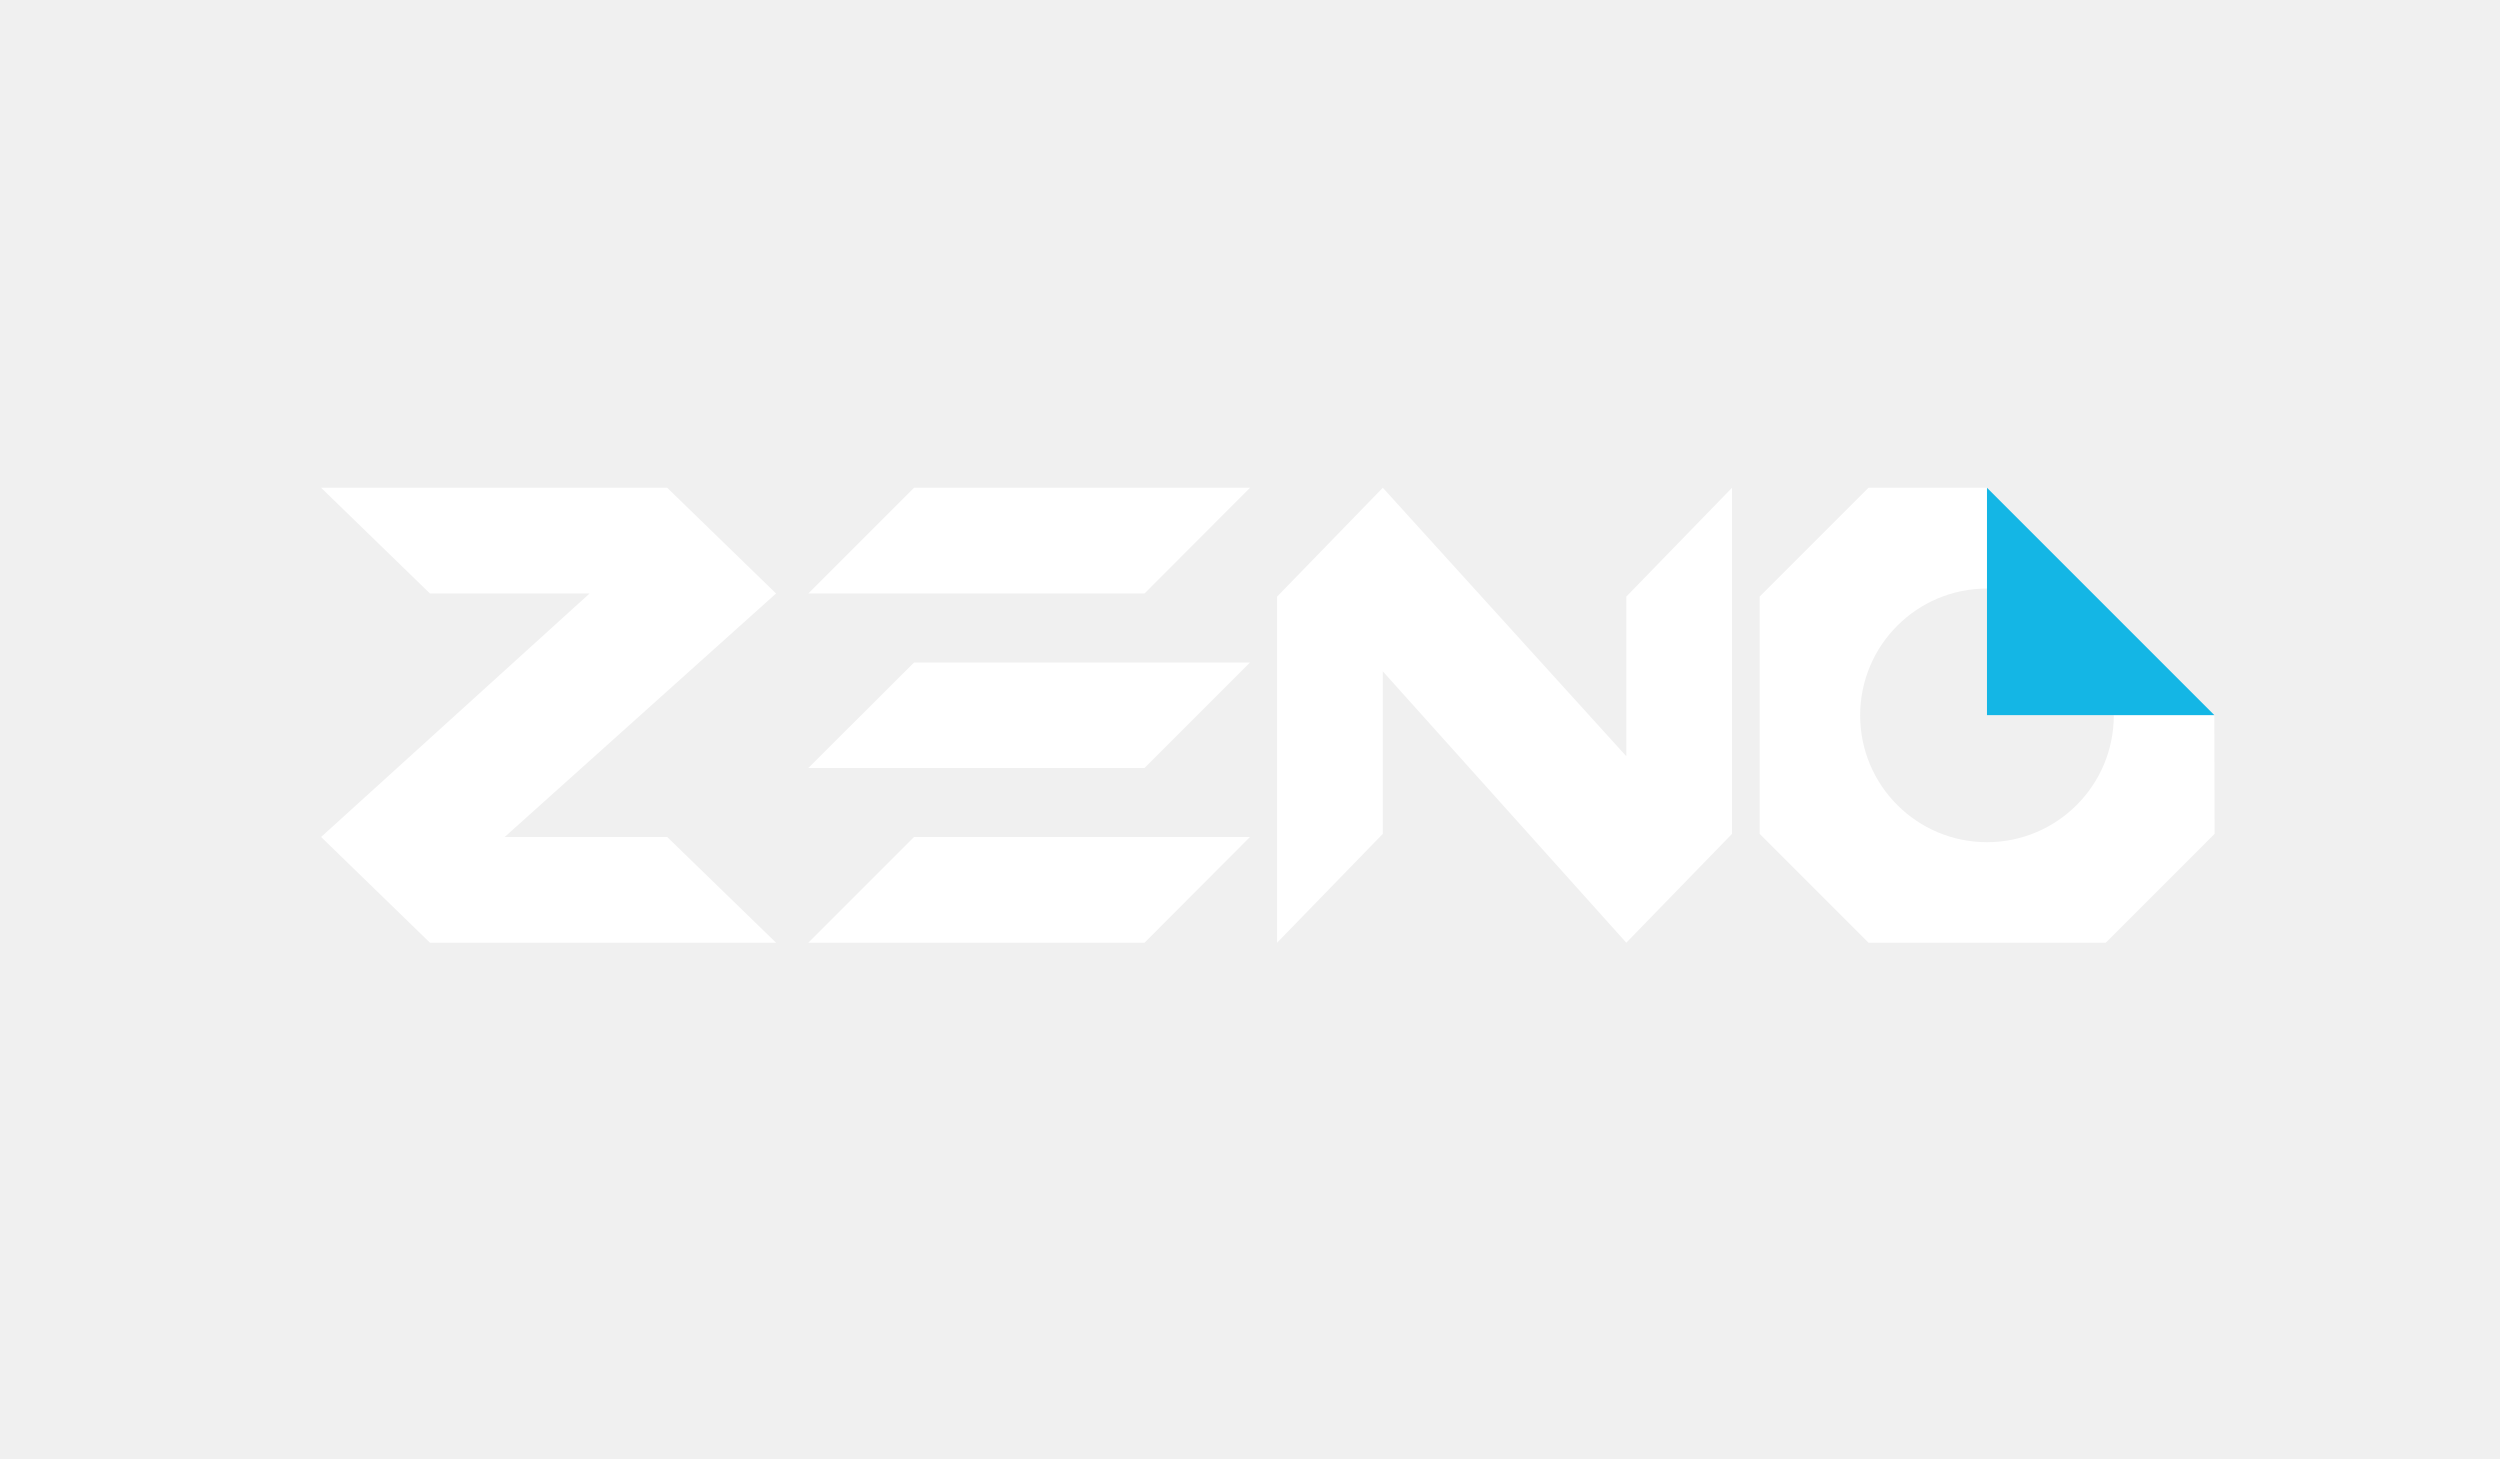
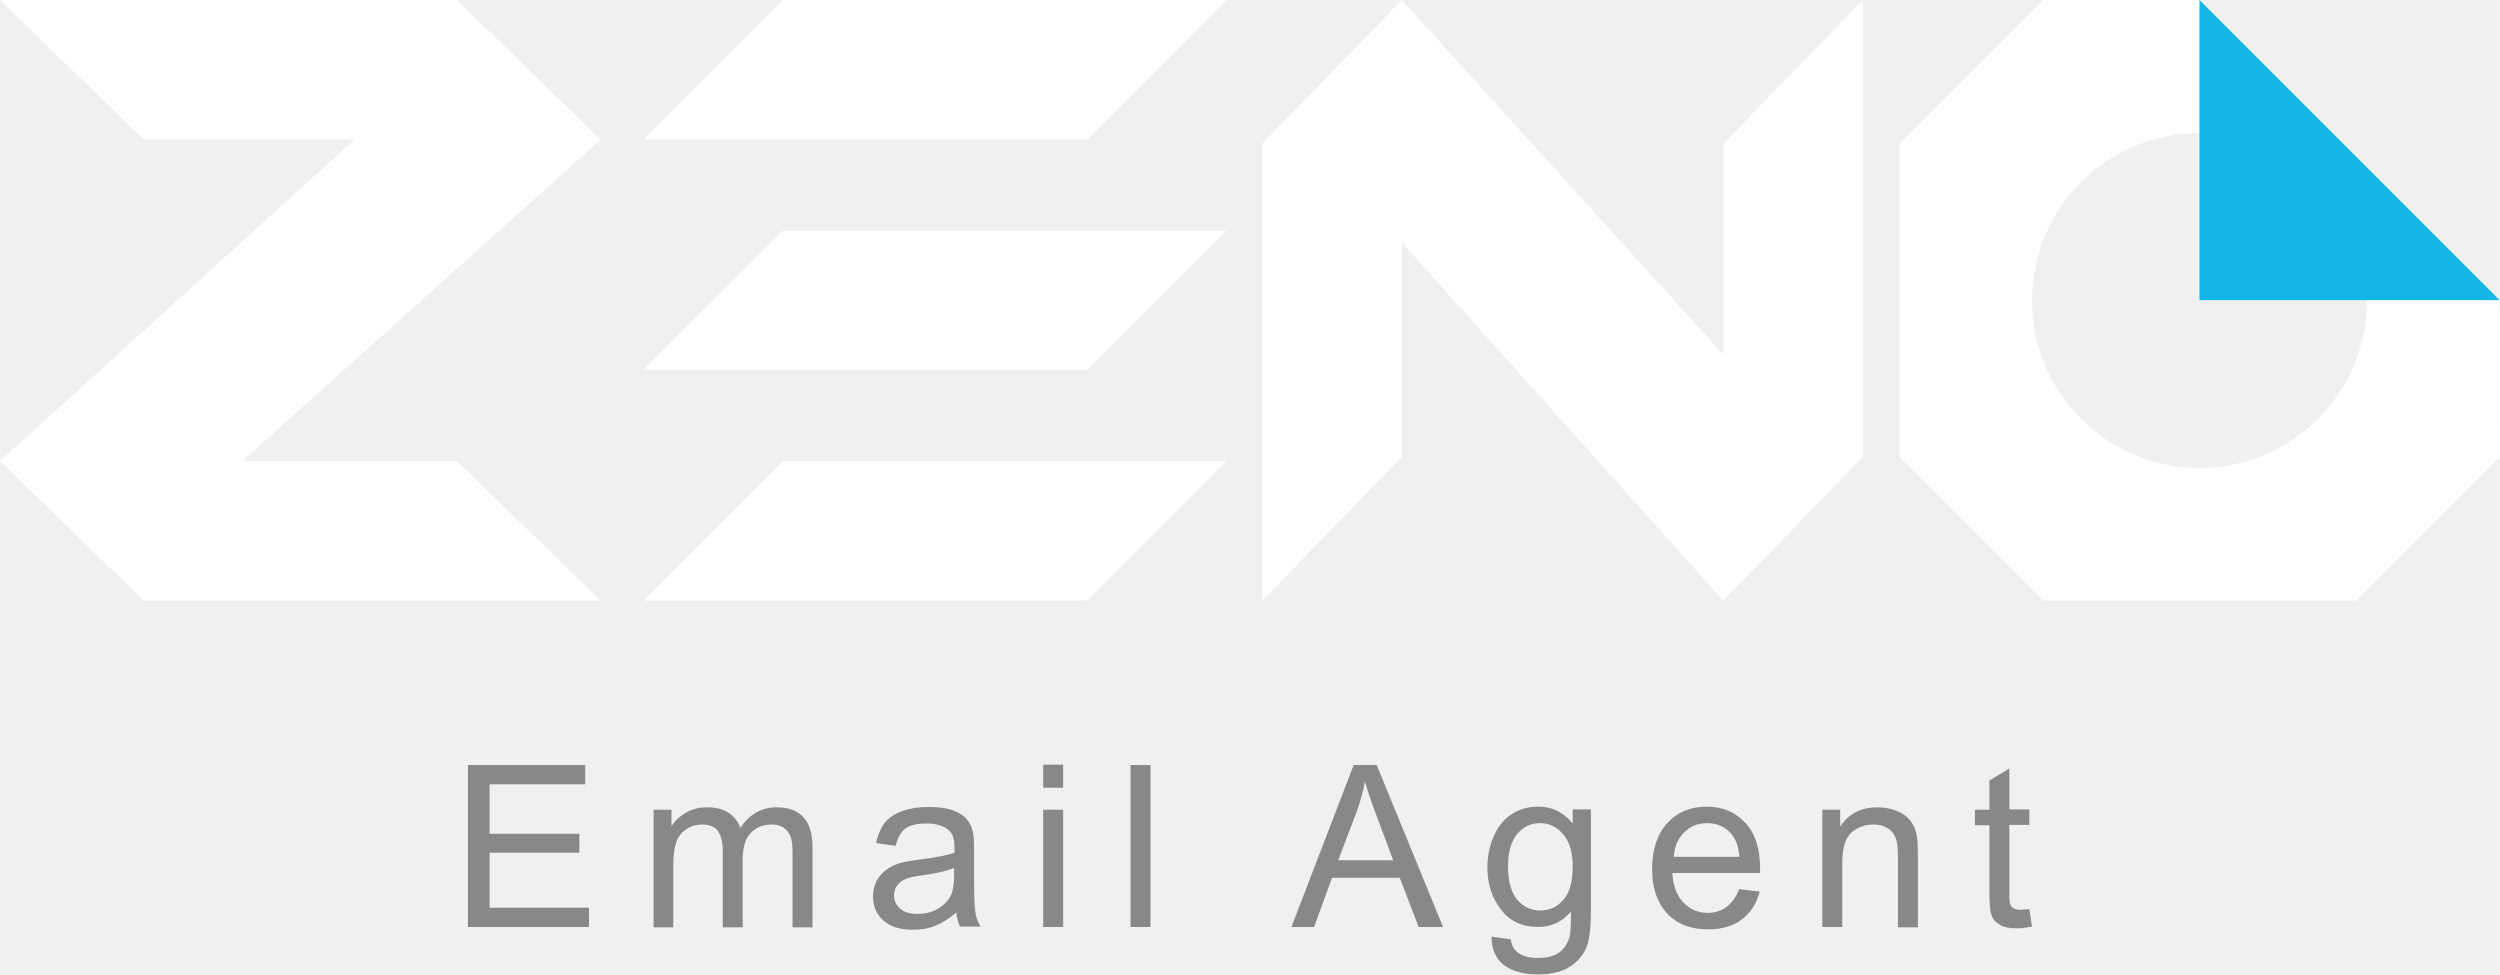
- <svg xmlns="http://www.w3.org/2000/svg" version="1.1" id="Layer_1" x="0px" y="0px" viewBox="0 0 960 560" style="enable-background:new 0 0 960 560;" xml:space="preserve">
+ <svg xmlns="http://www.w3.org/2000/svg" version="1.1" id="Layer_1" x="0px" y="0px" viewBox="0 0 727.1 283.4" style="enable-background:new 0 0 727.1 283.4;" xml:space="preserve">
  <style type="text/css">
	.st0{fill:#FFFFFF;}
	.st1{fill:#14B6E5;}
+ 	.st2{enable-background:new    ;}
+ 	.st3{fill:#888888;}
</style>
-   <polygon id="XMLID_48_" class="st0" points="351,187.3 310.4,227.9 439.5,227.9 480,187.3 " />
-   <polygon id="XMLID_47_" class="st0" points="351,254.4 310.4,294.9 439.5,294.9 480,254.4 " />
-   <polygon id="XMLID_46_" class="st0" points="351,321.4 310.4,362 439.5,362 480,321.4 " />
-   <polygon class="st0" points="665.1,320.2 665.1,187.3 624.5,229.1 624.5,290.4 531,187.3 490.4,229.1 490.4,362 531,320.2   531,257.8 624.5,362 " />
-   <polygon class="st0" points="193.8,321.4 298,227.9 256.2,187.3 123.3,187.3 165.1,227.9 226.4,227.9 123.3,321.4 165.1,362   298,362 256.2,321.4 " />
-   <path class="st0" d="M850.3,274.6l-38.6,0c0,0,0,0.1,0,0.1c0,26.9-21.8,48.7-48.7,48.7c-26.9,0-48.7-21.8-48.7-48.7  c0-26.9,21.8-48.7,48.7-48.7v-38.7l0,0h-41.8h-3.7l-41.8,41.8h0l0,0v79.5v11.6l41.8,41.8h0H741h67.6l0,0v0l41.8-41.8v-3.7  L850.3,274.6L850.3,274.6z" />
-   <polygon class="st1" points="815.4,239.7 763,187.3 763,226 763,274.6 811.7,274.6 850.3,274.6 " />
+   <g>
+     <g>
+       <polygon id="XMLID_48_" class="st0" points="227.7,0 187.1,40.6 316.2,40.6 356.7,0   " />
+       <polygon id="XMLID_47_" class="st0" points="227.7,67.1 187.1,107.6 316.2,107.6 356.7,67.1   " />
+       <polygon id="XMLID_46_" class="st0" points="227.7,134.1 187.1,174.7 316.2,174.7 356.7,134.1   " />
+       <polygon class="st0" points="541.8,132.9 541.8,0 501.2,41.8 501.2,103.1 407.7,0 367.1,41.8 367.1,174.7 407.7,132.9 407.7,70.5     501.2,174.7   " />
+       <polygon class="st0" points="70.5,134.1 174.7,40.6 132.9,0 0,0 41.8,40.6 103.1,40.6 0,134.1 41.8,174.7 174.7,174.7     132.9,134.1   " />
+       <path class="st0" d="M727,87.3h-38.6v0.1c0,26.9-21.8,48.7-48.7,48.7S591,114.3,591,87.4s21.8-48.7,48.7-48.7V0l0,0h-41.8h-3.7    l-41.8,41.8l0,0l0,0v79.5v11.6l41.8,41.8l0,0h23.5h67.6l0,0l0,0l41.8-41.8v-3.7L727,87.3L727,87.3z" />
+       <polygon class="st1" points="692.1,52.4 639.7,0 639.7,38.7 639.7,87.3 688.4,87.3 727,87.3   " />
+     </g>
+     <g class="st2">
+       <path class="st3" d="M136.1,269.6v-47.1h34.1v5.6h-27.8v14.4h26.1v5.5h-26.1v16h28.9v5.6H136.1z" />
+       <path class="st3" d="M190.1,269.6v-34.1h5.2v4.8c1.1-1.7,2.5-3,4.3-4c1.8-1,3.8-1.5,6.1-1.5c2.5,0,4.6,0.5,6.2,1.6    c1.6,1.1,2.8,2.5,3.4,4.4c2.7-4,6.2-6,10.5-6c3.4,0,6,0.9,7.8,2.8c1.8,1.9,2.7,4.8,2.7,8.7v23.4h-5.8v-21.5c0-2.3-0.2-4-0.6-5    c-0.4-1-1.1-1.8-2-2.5c-1-0.6-2.1-0.9-3.5-0.9c-2.4,0-4.4,0.8-6,2.4c-1.6,1.6-2.4,4.2-2.4,7.7v19.8h-5.8v-22.2    c0-2.6-0.5-4.5-1.4-5.8c-0.9-1.3-2.5-1.9-4.6-1.9c-1.6,0-3.1,0.4-4.5,1.3s-2.4,2.1-3,3.8c-0.6,1.7-0.9,4-0.9,7.1v17.7H190.1z" />
+       <path class="st3" d="M278.1,265.4c-2.1,1.8-4.2,3.1-6.2,3.9c-2,0.8-4.1,1.1-6.4,1.1c-3.8,0-6.6-0.9-8.6-2.7c-2-1.8-3-4.2-3-7    c0-1.7,0.4-3.2,1.1-4.6c0.8-1.4,1.8-2.5,3-3.3c1.2-0.8,2.6-1.5,4.2-1.9c1.1-0.3,2.8-0.6,5.1-0.9c4.7-0.6,8.1-1.2,10.3-2    c0-0.8,0-1.3,0-1.5c0-2.4-0.5-4-1.6-5c-1.5-1.3-3.7-2-6.6-2c-2.7,0-4.7,0.5-6,1.4c-1.3,1-2.3,2.6-2.9,5.1l-5.7-0.8    c0.5-2.4,1.4-4.4,2.5-5.9c1.2-1.5,2.9-2.6,5.1-3.4c2.2-0.8,4.8-1.2,7.7-1.2c2.9,0,5.3,0.3,7.1,1c1.8,0.7,3.2,1.5,4,2.6    c0.9,1,1.5,2.4,1.8,3.9c0.2,1,0.3,2.8,0.3,5.3v7.7c0,5.4,0.1,8.8,0.4,10.2c0.2,1.4,0.7,2.8,1.5,4.1h-6    C278.7,268.4,278.3,267,278.1,265.4z M277.6,252.4c-2.1,0.9-5.3,1.6-9.5,2.2c-2.4,0.3-4.1,0.7-5,1.2c-1,0.4-1.7,1.1-2.3,1.9    c-0.5,0.8-0.8,1.7-0.8,2.7c0,1.5,0.6,2.8,1.8,3.9c1.2,1,2.9,1.5,5.1,1.5c2.2,0,4.2-0.5,5.9-1.5c1.7-1,3-2.3,3.8-4    c0.6-1.3,0.9-3.2,0.9-5.8V252.4z" />
+       <path class="st3" d="M303.4,229.1v-6.7h5.8v6.7H303.4z M303.4,269.6v-34.1h5.8v34.1H303.4z" />
+       <path class="st3" d="M328.8,269.6v-47.1h5.8v47.1H328.8z" />
+       <path class="st3" d="M375.6,269.6l18.1-47.1h6.7l19.3,47.1h-7.1l-5.5-14.3h-19.7l-5.2,14.3H375.6z M389.2,250.2h16l-4.9-13.1    c-1.5-4-2.6-7.2-3.3-9.8c-0.6,3-1.4,6-2.5,9L389.2,250.2z" />
+       <path class="st3" d="M433.8,272.4l5.6,0.8c0.2,1.7,0.9,3,2,3.8c1.4,1.1,3.4,1.6,5.9,1.6c2.7,0,4.7-0.5,6.2-1.6    c1.5-1.1,2.4-2.6,3-4.5c0.3-1.2,0.4-3.7,0.4-7.4c-2.5,3-5.7,4.5-9.5,4.5c-4.7,0-8.3-1.7-10.9-5.1c-2.6-3.4-3.9-7.4-3.9-12.2    c0-3.3,0.6-6.3,1.8-9c1.2-2.8,2.9-4.9,5.1-6.4c2.2-1.5,4.9-2.3,7.9-2.3c4,0,7.3,1.6,10,4.9v-4.1h5.3v29.5c0,5.3-0.5,9.1-1.6,11.3    s-2.8,4-5.1,5.3c-2.3,1.3-5.2,1.9-8.7,1.9c-4.1,0-7.4-0.9-9.9-2.7C435,278.8,433.8,276.1,433.8,272.4z M438.6,251.9    c0,4.5,0.9,7.7,2.7,9.8c1.8,2.1,4,3.1,6.7,3.1c2.7,0,4.9-1,6.7-3.1c1.8-2,2.7-5.3,2.7-9.6c0-4.2-0.9-7.3-2.8-9.5s-4.1-3.2-6.7-3.2    c-2.6,0-4.8,1-6.6,3.1C439.5,244.7,438.6,247.8,438.6,251.9z" />
+       <path class="st3" d="M505.8,258.6l6,0.7c-0.9,3.5-2.7,6.2-5.2,8.1s-5.8,2.9-9.8,2.9c-5,0-9-1.5-11.9-4.6    c-2.9-3.1-4.4-7.4-4.4-12.9c0-5.7,1.5-10.2,4.4-13.4s6.8-4.8,11.5-4.8c4.6,0,8.3,1.6,11.2,4.7c2.9,3.1,4.3,7.5,4.3,13.1    c0,0.3,0,0.9,0,1.5h-25.5c0.2,3.8,1.3,6.6,3.2,8.6c1.9,2,4.3,3,7.1,3c2.1,0,3.9-0.6,5.4-1.7S504.9,261,505.8,258.6z M486.8,249.2    h19.1c-0.3-2.9-1-5-2.2-6.5c-1.8-2.2-4.2-3.3-7.2-3.3c-2.7,0-4.9,0.9-6.7,2.7C488,243.9,487,246.2,486.8,249.2z" />
+       <path class="st3" d="M530,269.6v-34.1h5.2v4.9c2.5-3.8,6.1-5.6,10.9-5.6c2.1,0,3.9,0.4,5.7,1.1c1.7,0.7,3,1.7,3.9,2.9    s1.5,2.6,1.8,4.3c0.2,1.1,0.3,2.9,0.3,5.6v21h-5.8v-20.8c0-2.4-0.2-4.1-0.7-5.3c-0.5-1.2-1.2-2.1-2.4-2.8s-2.5-1-4-1    c-2.5,0-4.6,0.8-6.4,2.3c-1.8,1.6-2.7,4.5-2.7,8.9v18.6H530z" />
+       <path class="st3" d="M590.2,264.4l0.8,5.1c-1.6,0.3-3.1,0.5-4.4,0.5c-2.1,0-3.7-0.3-4.9-1c-1.2-0.7-2-1.5-2.4-2.6    c-0.5-1.1-0.7-3.4-0.7-6.8v-19.6h-4.2v-4.5h4.2V227l5.8-3.5v11.9h5.8v4.5h-5.8v20c0,1.7,0.1,2.7,0.3,3.2c0.2,0.5,0.5,0.8,1,1.1    c0.5,0.3,1.1,0.4,2,0.4C588.3,264.6,589.1,264.5,590.2,264.4z" />
+     </g>
+   </g>
</svg>
